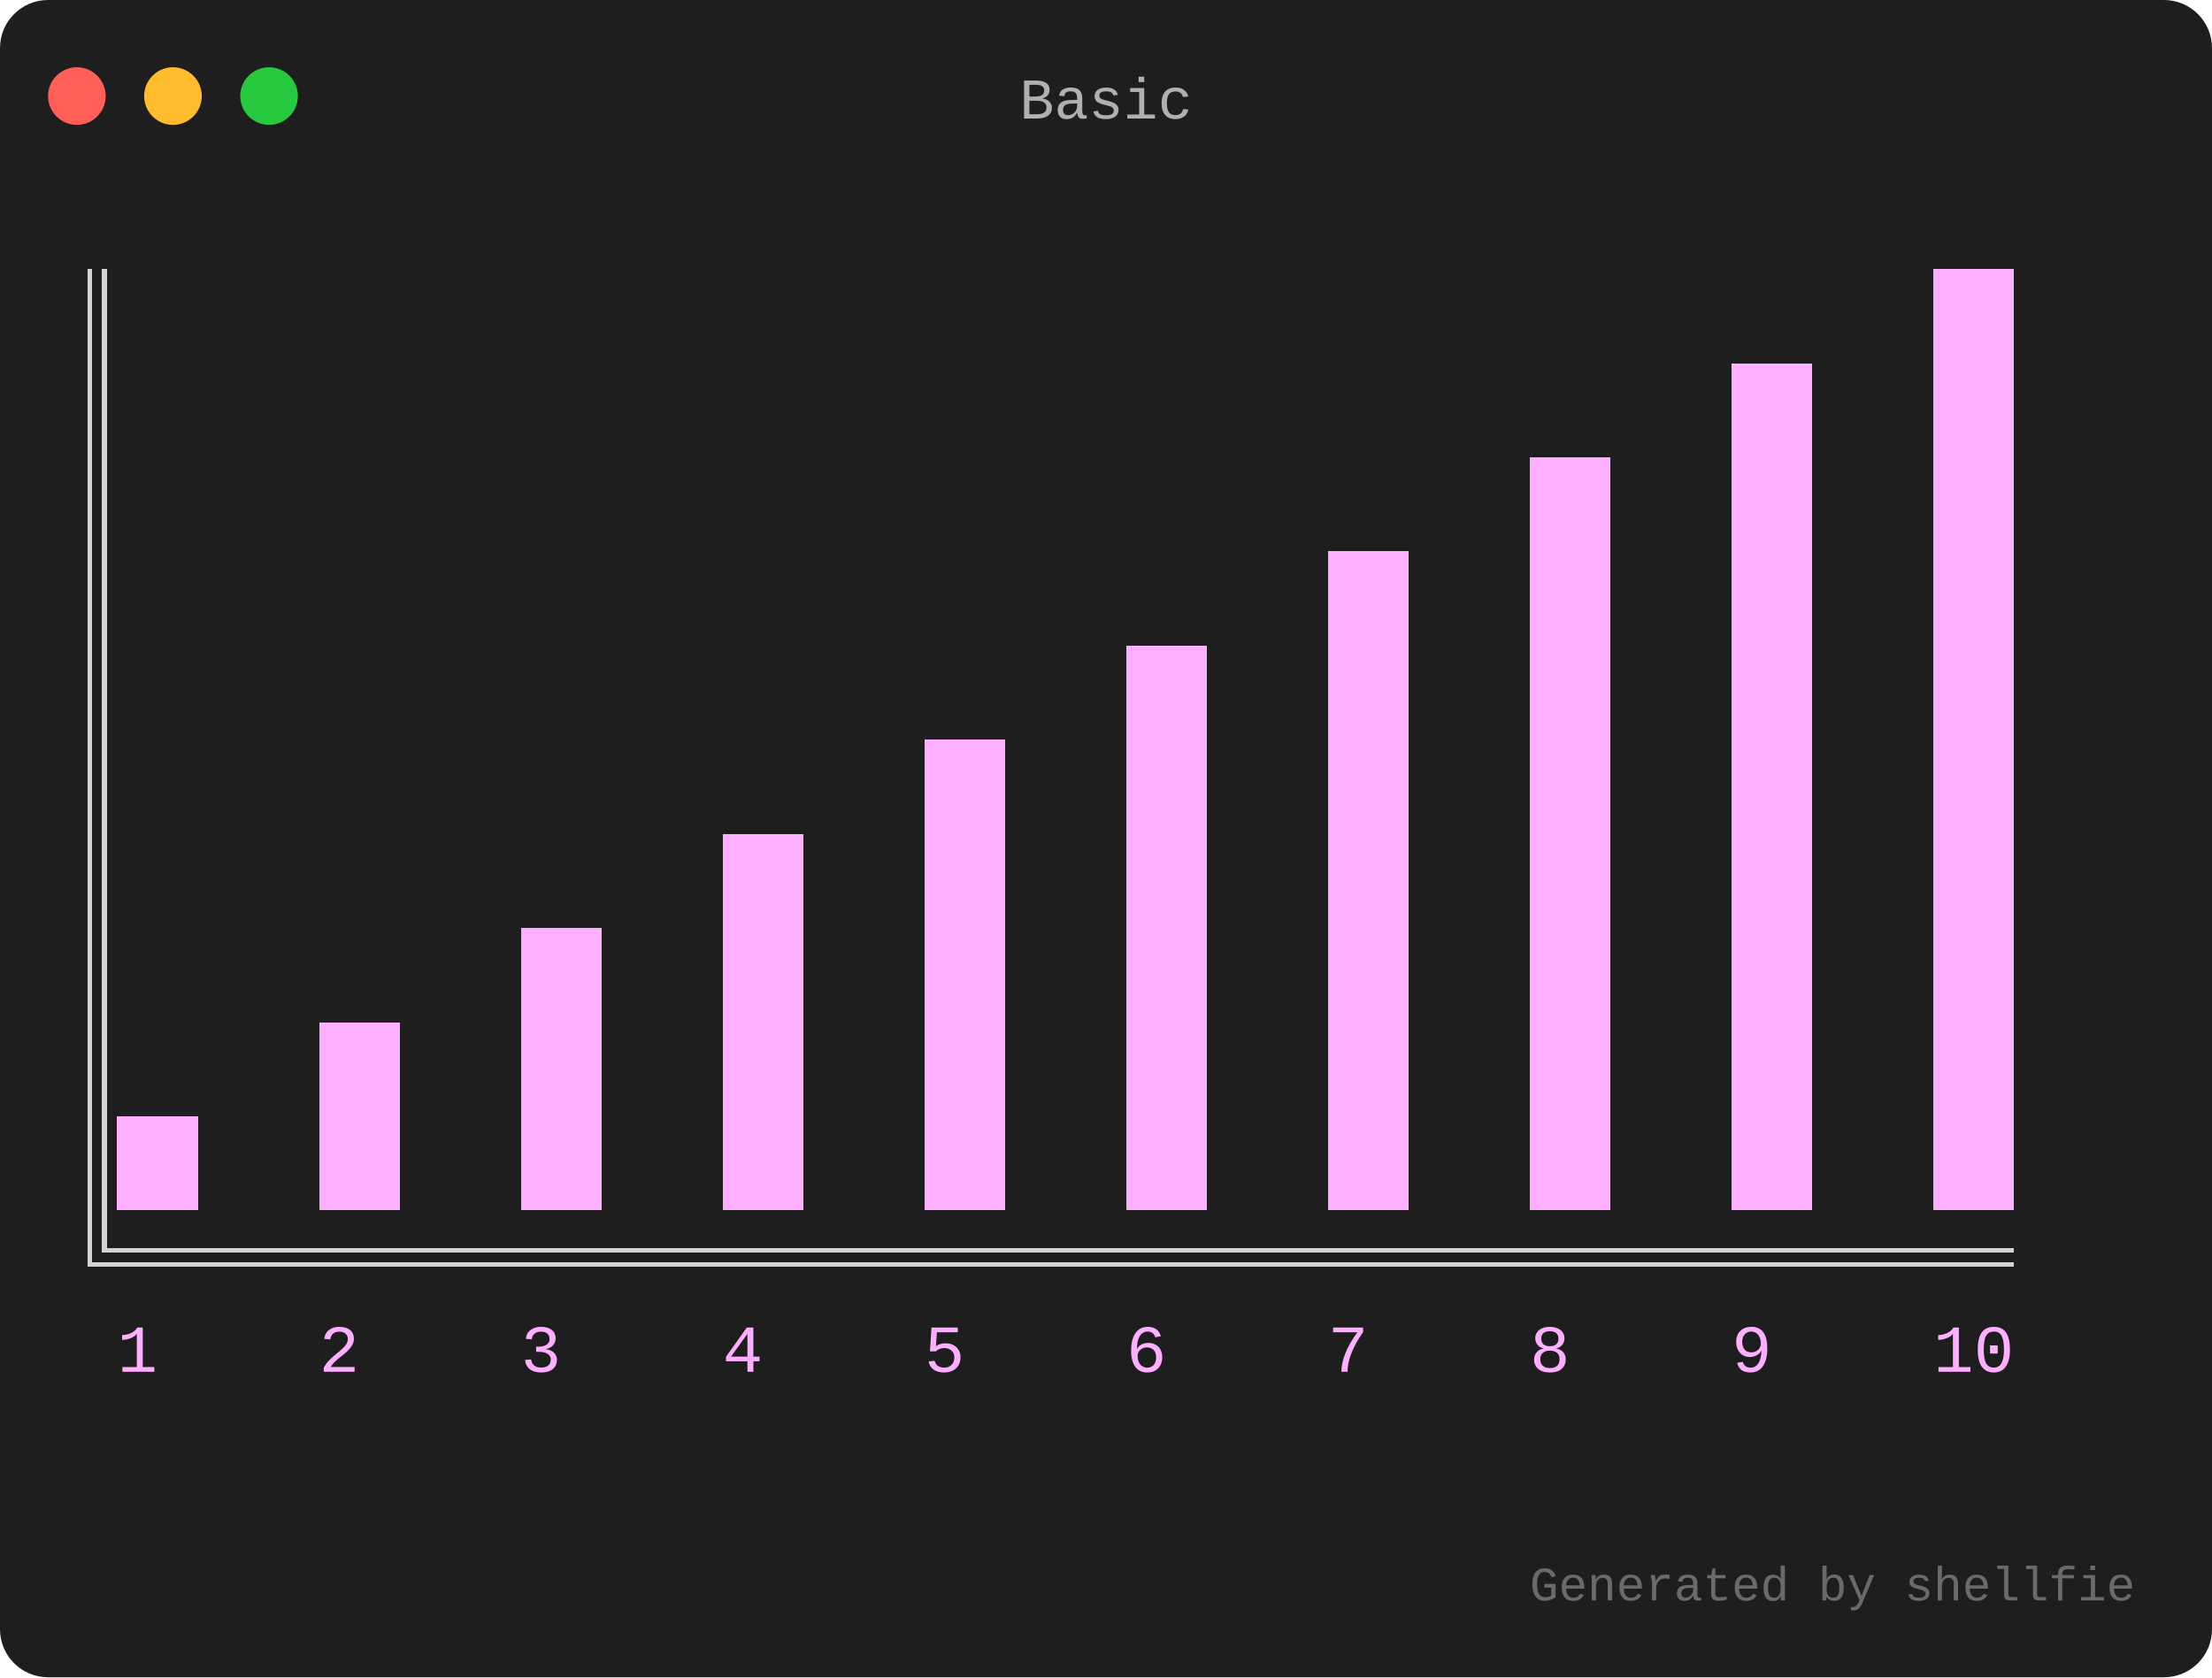
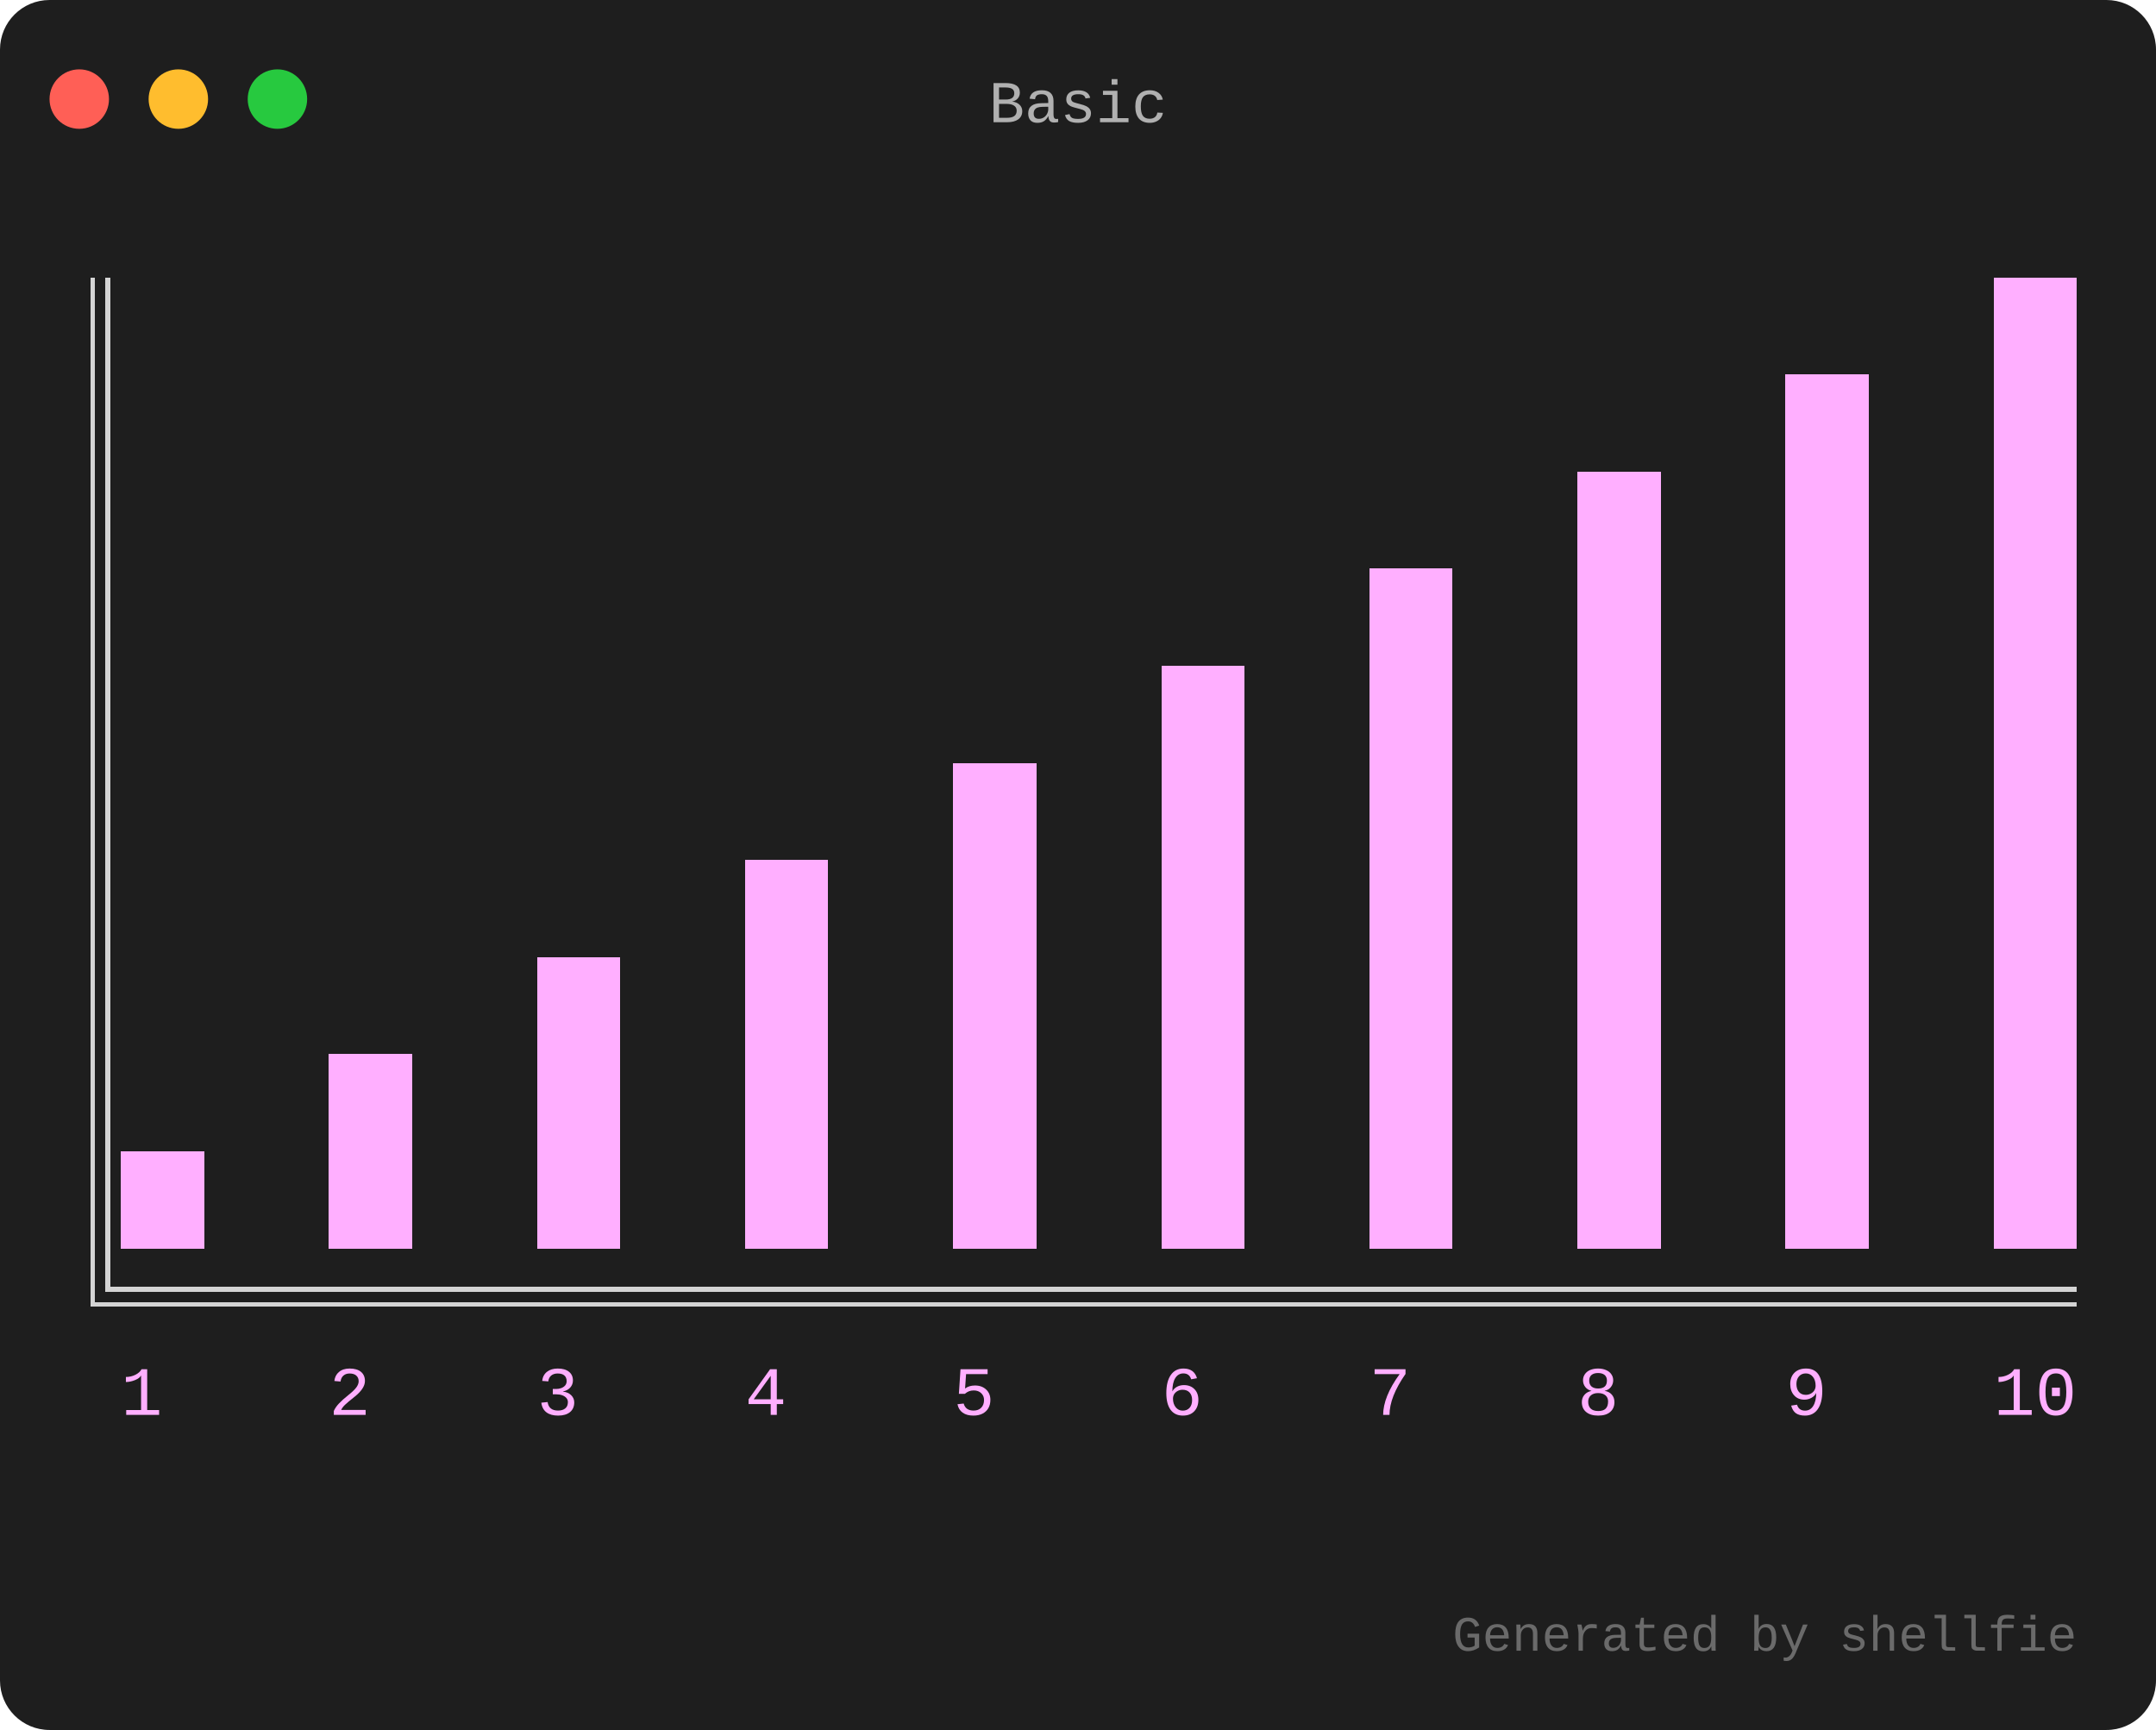
- <svg xmlns="http://www.w3.org/2000/svg" viewBox="0 0 460.4 349.2" width="460.4" height="349.2">
-   <rect x="0" y="0" width="460.4" height="349.2" fill="#1e1e1e" rx="10" ry="10" />
+ <svg xmlns="http://www.w3.org/2000/svg" viewBox="0 0 435.2 349.2" width="435.2" height="349.2">
+   <rect x="0" y="0" width="435.2" height="349.2" fill="#1e1e1e" rx="10" ry="10" />
  <g class="title-bar">
    <circle cx="16" cy="20" r="6" fill="#ff5f56" />
    <circle cx="36" cy="20" r="6" fill="#ffbd2e" />
    <circle cx="56" cy="20" r="6" fill="#27c93f" />
-     <text x="230.2" y="24.67" fill="#d4d4d4" font-family="'SF Mono', 'Monaco', 'Menlo', 'Ubuntu Mono', 'Consolas', 'Courier New', monospace" font-size="12" text-anchor="middle" opacity="0.8">Basic</text>
+     <text x="217.6" y="24.67" fill="#d4d4d4" font-family="'SF Mono', 'Monaco', 'Menlo', 'Ubuntu Mono', 'Consolas', 'Courier New', monospace" font-size="12" text-anchor="middle" opacity="0.8">Basic</text>
  </g>
  <g class="glyphs">
    <g shape-rendering="crispEdges">
      <line x1="18.7" y1="56" x2="18.7" y2="65.8" stroke="#d4d4d4" stroke-width="1" />
      <line x1="21.7" y1="56" x2="21.7" y2="65.8" stroke="#d4d4d4" stroke-width="1" />
      <line x1="18.7" y1="65.8" x2="18.7" y2="75.6" stroke="#d4d4d4" stroke-width="1" />
      <line x1="21.7" y1="65.8" x2="21.7" y2="75.6" stroke="#d4d4d4" stroke-width="1" />
    </g>
    <rect x="402.4" y="56" width="8.4" height="19.6" fill="#ffafff" shape-rendering="crispEdges" />
    <rect x="410.8" y="56" width="8.4" height="19.6" fill="#ffafff" shape-rendering="crispEdges" />
    <g shape-rendering="crispEdges">
      <line x1="18.7" y1="75.6" x2="18.7" y2="85.4" stroke="#d4d4d4" stroke-width="1" />
      <line x1="21.7" y1="75.6" x2="21.7" y2="85.4" stroke="#d4d4d4" stroke-width="1" />
      <line x1="18.7" y1="85.4" x2="18.7" y2="95.2" stroke="#d4d4d4" stroke-width="1" />
      <line x1="21.7" y1="85.4" x2="21.7" y2="95.2" stroke="#d4d4d4" stroke-width="1" />
    </g>
    <rect x="360.4" y="75.6" width="8.4" height="19.6" fill="#ffafff" shape-rendering="crispEdges" />
    <rect x="368.8" y="75.6" width="8.4" height="19.6" fill="#ffafff" shape-rendering="crispEdges" />
    <rect x="402.4" y="75.6" width="8.4" height="19.6" fill="#ffafff" shape-rendering="crispEdges" />
    <rect x="410.8" y="75.6" width="8.4" height="19.6" fill="#ffafff" shape-rendering="crispEdges" />
    <g shape-rendering="crispEdges">
      <line x1="18.7" y1="95.2" x2="18.7" y2="105" stroke="#d4d4d4" stroke-width="1" />
      <line x1="21.7" y1="95.2" x2="21.7" y2="105" stroke="#d4d4d4" stroke-width="1" />
      <line x1="18.7" y1="105" x2="18.7" y2="114.8" stroke="#d4d4d4" stroke-width="1" />
      <line x1="21.7" y1="105" x2="21.7" y2="114.8" stroke="#d4d4d4" stroke-width="1" />
    </g>
    <rect x="318.4" y="95.2" width="8.4" height="19.6" fill="#ffafff" shape-rendering="crispEdges" />
    <rect x="326.8" y="95.2" width="8.4" height="19.6" fill="#ffafff" shape-rendering="crispEdges" />
    <rect x="360.4" y="95.2" width="8.4" height="19.6" fill="#ffafff" shape-rendering="crispEdges" />
    <rect x="368.8" y="95.2" width="8.4" height="19.6" fill="#ffafff" shape-rendering="crispEdges" />
    <rect x="402.4" y="95.2" width="8.4" height="19.6" fill="#ffafff" shape-rendering="crispEdges" />
    <rect x="410.8" y="95.2" width="8.4" height="19.6" fill="#ffafff" shape-rendering="crispEdges" />
    <g shape-rendering="crispEdges">
      <line x1="18.7" y1="114.8" x2="18.7" y2="124.6" stroke="#d4d4d4" stroke-width="1" />
      <line x1="21.7" y1="114.8" x2="21.7" y2="124.6" stroke="#d4d4d4" stroke-width="1" />
      <line x1="18.7" y1="124.6" x2="18.7" y2="134.4" stroke="#d4d4d4" stroke-width="1" />
      <line x1="21.7" y1="124.6" x2="21.7" y2="134.4" stroke="#d4d4d4" stroke-width="1" />
    </g>
    <rect x="276.4" y="114.8" width="8.4" height="19.6" fill="#ffafff" shape-rendering="crispEdges" />
    <rect x="284.8" y="114.8" width="8.4" height="19.6" fill="#ffafff" shape-rendering="crispEdges" />
    <rect x="318.4" y="114.8" width="8.4" height="19.6" fill="#ffafff" shape-rendering="crispEdges" />
    <rect x="326.8" y="114.8" width="8.4" height="19.6" fill="#ffafff" shape-rendering="crispEdges" />
    <rect x="360.4" y="114.8" width="8.4" height="19.6" fill="#ffafff" shape-rendering="crispEdges" />
    <rect x="368.8" y="114.8" width="8.4" height="19.6" fill="#ffafff" shape-rendering="crispEdges" />
    <rect x="402.4" y="114.8" width="8.4" height="19.6" fill="#ffafff" shape-rendering="crispEdges" />
    <rect x="410.8" y="114.8" width="8.4" height="19.6" fill="#ffafff" shape-rendering="crispEdges" />
    <g shape-rendering="crispEdges">
      <line x1="18.7" y1="134.4" x2="18.7" y2="144.2" stroke="#d4d4d4" stroke-width="1" />
      <line x1="21.7" y1="134.4" x2="21.7" y2="144.2" stroke="#d4d4d4" stroke-width="1" />
      <line x1="18.7" y1="144.2" x2="18.7" y2="154" stroke="#d4d4d4" stroke-width="1" />
      <line x1="21.7" y1="144.2" x2="21.7" y2="154" stroke="#d4d4d4" stroke-width="1" />
    </g>
    <rect x="234.4" y="134.4" width="8.4" height="19.6" fill="#ffafff" shape-rendering="crispEdges" />
    <rect x="242.8" y="134.4" width="8.4" height="19.6" fill="#ffafff" shape-rendering="crispEdges" />
    <rect x="276.4" y="134.4" width="8.4" height="19.6" fill="#ffafff" shape-rendering="crispEdges" />
    <rect x="284.8" y="134.4" width="8.4" height="19.6" fill="#ffafff" shape-rendering="crispEdges" />
    <rect x="318.4" y="134.4" width="8.4" height="19.6" fill="#ffafff" shape-rendering="crispEdges" />
    <rect x="326.8" y="134.4" width="8.4" height="19.6" fill="#ffafff" shape-rendering="crispEdges" />
    <rect x="360.4" y="134.4" width="8.4" height="19.6" fill="#ffafff" shape-rendering="crispEdges" />
    <rect x="368.8" y="134.4" width="8.4" height="19.6" fill="#ffafff" shape-rendering="crispEdges" />
    <rect x="402.4" y="134.4" width="8.4" height="19.6" fill="#ffafff" shape-rendering="crispEdges" />
    <rect x="410.8" y="134.4" width="8.4" height="19.6" fill="#ffafff" shape-rendering="crispEdges" />
    <g shape-rendering="crispEdges">
      <line x1="18.7" y1="154" x2="18.7" y2="163.8" stroke="#d4d4d4" stroke-width="1" />
      <line x1="21.7" y1="154" x2="21.7" y2="163.8" stroke="#d4d4d4" stroke-width="1" />
      <line x1="18.7" y1="163.8" x2="18.7" y2="173.6" stroke="#d4d4d4" stroke-width="1" />
      <line x1="21.7" y1="163.8" x2="21.7" y2="173.6" stroke="#d4d4d4" stroke-width="1" />
    </g>
    <rect x="192.4" y="154" width="8.4" height="19.6" fill="#ffafff" shape-rendering="crispEdges" />
    <rect x="200.8" y="154" width="8.4" height="19.6" fill="#ffafff" shape-rendering="crispEdges" />
    <rect x="234.4" y="154" width="8.4" height="19.6" fill="#ffafff" shape-rendering="crispEdges" />
    <rect x="242.8" y="154" width="8.4" height="19.6" fill="#ffafff" shape-rendering="crispEdges" />
    <rect x="276.4" y="154" width="8.4" height="19.6" fill="#ffafff" shape-rendering="crispEdges" />
    <rect x="284.8" y="154" width="8.4" height="19.6" fill="#ffafff" shape-rendering="crispEdges" />
    <rect x="318.4" y="154" width="8.4" height="19.6" fill="#ffafff" shape-rendering="crispEdges" />
    <rect x="326.8" y="154" width="8.4" height="19.6" fill="#ffafff" shape-rendering="crispEdges" />
    <rect x="360.4" y="154" width="8.4" height="19.6" fill="#ffafff" shape-rendering="crispEdges" />
    <rect x="368.8" y="154" width="8.4" height="19.6" fill="#ffafff" shape-rendering="crispEdges" />
    <rect x="402.4" y="154" width="8.4" height="19.6" fill="#ffafff" shape-rendering="crispEdges" />
    <rect x="410.8" y="154" width="8.4" height="19.6" fill="#ffafff" shape-rendering="crispEdges" />
    <g shape-rendering="crispEdges">
      <line x1="18.7" y1="173.6" x2="18.7" y2="183.4" stroke="#d4d4d4" stroke-width="1" />
      <line x1="21.7" y1="173.6" x2="21.7" y2="183.4" stroke="#d4d4d4" stroke-width="1" />
      <line x1="18.7" y1="183.4" x2="18.7" y2="193.2" stroke="#d4d4d4" stroke-width="1" />
      <line x1="21.7" y1="183.4" x2="21.7" y2="193.2" stroke="#d4d4d4" stroke-width="1" />
    </g>
    <rect x="150.4" y="173.6" width="8.4" height="19.6" fill="#ffafff" shape-rendering="crispEdges" />
    <rect x="158.8" y="173.6" width="8.4" height="19.6" fill="#ffafff" shape-rendering="crispEdges" />
    <rect x="192.4" y="173.6" width="8.4" height="19.6" fill="#ffafff" shape-rendering="crispEdges" />
    <rect x="200.8" y="173.6" width="8.4" height="19.6" fill="#ffafff" shape-rendering="crispEdges" />
    <rect x="234.4" y="173.6" width="8.4" height="19.6" fill="#ffafff" shape-rendering="crispEdges" />
    <rect x="242.8" y="173.6" width="8.4" height="19.6" fill="#ffafff" shape-rendering="crispEdges" />
    <rect x="276.4" y="173.6" width="8.4" height="19.6" fill="#ffafff" shape-rendering="crispEdges" />
    <rect x="284.8" y="173.6" width="8.4" height="19.6" fill="#ffafff" shape-rendering="crispEdges" />
    <rect x="318.4" y="173.6" width="8.4" height="19.6" fill="#ffafff" shape-rendering="crispEdges" />
    <rect x="326.8" y="173.6" width="8.4" height="19.6" fill="#ffafff" shape-rendering="crispEdges" />
    <rect x="360.4" y="173.6" width="8.4" height="19.6" fill="#ffafff" shape-rendering="crispEdges" />
    <rect x="368.8" y="173.6" width="8.4" height="19.6" fill="#ffafff" shape-rendering="crispEdges" />
    <rect x="402.4" y="173.6" width="8.4" height="19.6" fill="#ffafff" shape-rendering="crispEdges" />
    <rect x="410.8" y="173.6" width="8.4" height="19.6" fill="#ffafff" shape-rendering="crispEdges" />
    <g shape-rendering="crispEdges">
      <line x1="18.7" y1="193.2" x2="18.7" y2="203" stroke="#d4d4d4" stroke-width="1" />
      <line x1="21.7" y1="193.2" x2="21.7" y2="203" stroke="#d4d4d4" stroke-width="1" />
      <line x1="18.7" y1="203" x2="18.7" y2="212.8" stroke="#d4d4d4" stroke-width="1" />
      <line x1="21.7" y1="203" x2="21.7" y2="212.8" stroke="#d4d4d4" stroke-width="1" />
    </g>
    <rect x="108.4" y="193.2" width="8.4" height="19.6" fill="#ffafff" shape-rendering="crispEdges" />
    <rect x="116.8" y="193.2" width="8.4" height="19.6" fill="#ffafff" shape-rendering="crispEdges" />
    <rect x="150.4" y="193.2" width="8.4" height="19.6" fill="#ffafff" shape-rendering="crispEdges" />
    <rect x="158.8" y="193.2" width="8.4" height="19.6" fill="#ffafff" shape-rendering="crispEdges" />
    <rect x="192.4" y="193.2" width="8.4" height="19.6" fill="#ffafff" shape-rendering="crispEdges" />
    <rect x="200.8" y="193.2" width="8.4" height="19.6" fill="#ffafff" shape-rendering="crispEdges" />
    <rect x="234.4" y="193.2" width="8.4" height="19.6" fill="#ffafff" shape-rendering="crispEdges" />
    <rect x="242.8" y="193.2" width="8.4" height="19.6" fill="#ffafff" shape-rendering="crispEdges" />
    <rect x="276.4" y="193.2" width="8.4" height="19.6" fill="#ffafff" shape-rendering="crispEdges" />
    <rect x="284.8" y="193.2" width="8.4" height="19.6" fill="#ffafff" shape-rendering="crispEdges" />
    <rect x="318.4" y="193.2" width="8.4" height="19.6" fill="#ffafff" shape-rendering="crispEdges" />
    <rect x="326.8" y="193.2" width="8.4" height="19.6" fill="#ffafff" shape-rendering="crispEdges" />
    <rect x="360.4" y="193.2" width="8.4" height="19.6" fill="#ffafff" shape-rendering="crispEdges" />
    <rect x="368.8" y="193.2" width="8.4" height="19.6" fill="#ffafff" shape-rendering="crispEdges" />
    <rect x="402.4" y="193.2" width="8.4" height="19.6" fill="#ffafff" shape-rendering="crispEdges" />
    <rect x="410.8" y="193.2" width="8.4" height="19.6" fill="#ffafff" shape-rendering="crispEdges" />
    <g shape-rendering="crispEdges">
      <line x1="18.7" y1="212.8" x2="18.7" y2="222.6" stroke="#d4d4d4" stroke-width="1" />
      <line x1="21.7" y1="212.8" x2="21.7" y2="222.6" stroke="#d4d4d4" stroke-width="1" />
      <line x1="18.7" y1="222.6" x2="18.7" y2="232.4" stroke="#d4d4d4" stroke-width="1" />
      <line x1="21.7" y1="222.6" x2="21.7" y2="232.4" stroke="#d4d4d4" stroke-width="1" />
    </g>
    <rect x="66.4" y="212.8" width="8.4" height="19.6" fill="#ffafff" shape-rendering="crispEdges" />
    <rect x="74.8" y="212.8" width="8.4" height="19.6" fill="#ffafff" shape-rendering="crispEdges" />
    <rect x="108.4" y="212.8" width="8.4" height="19.6" fill="#ffafff" shape-rendering="crispEdges" />
    <rect x="116.8" y="212.8" width="8.4" height="19.6" fill="#ffafff" shape-rendering="crispEdges" />
    <rect x="150.4" y="212.8" width="8.4" height="19.6" fill="#ffafff" shape-rendering="crispEdges" />
    <rect x="158.8" y="212.8" width="8.4" height="19.6" fill="#ffafff" shape-rendering="crispEdges" />
    <rect x="192.4" y="212.8" width="8.4" height="19.6" fill="#ffafff" shape-rendering="crispEdges" />
    <rect x="200.8" y="212.8" width="8.4" height="19.6" fill="#ffafff" shape-rendering="crispEdges" />
    <rect x="234.4" y="212.8" width="8.4" height="19.6" fill="#ffafff" shape-rendering="crispEdges" />
    <rect x="242.8" y="212.8" width="8.4" height="19.6" fill="#ffafff" shape-rendering="crispEdges" />
    <rect x="276.4" y="212.8" width="8.4" height="19.6" fill="#ffafff" shape-rendering="crispEdges" />
    <rect x="284.8" y="212.8" width="8.4" height="19.6" fill="#ffafff" shape-rendering="crispEdges" />
    <rect x="318.4" y="212.8" width="8.4" height="19.6" fill="#ffafff" shape-rendering="crispEdges" />
    <rect x="326.8" y="212.8" width="8.4" height="19.6" fill="#ffafff" shape-rendering="crispEdges" />
    <rect x="360.4" y="212.8" width="8.4" height="19.6" fill="#ffafff" shape-rendering="crispEdges" />
    <rect x="368.8" y="212.8" width="8.4" height="19.6" fill="#ffafff" shape-rendering="crispEdges" />
    <rect x="402.4" y="212.8" width="8.4" height="19.6" fill="#ffafff" shape-rendering="crispEdges" />
    <rect x="410.8" y="212.8" width="8.4" height="19.6" fill="#ffafff" shape-rendering="crispEdges" />
    <g shape-rendering="crispEdges">
      <line x1="18.7" y1="232.4" x2="18.7" y2="242.2" stroke="#d4d4d4" stroke-width="1" />
      <line x1="21.7" y1="232.4" x2="21.7" y2="242.2" stroke="#d4d4d4" stroke-width="1" />
      <line x1="18.7" y1="242.2" x2="18.7" y2="252" stroke="#d4d4d4" stroke-width="1" />
      <line x1="21.7" y1="242.2" x2="21.7" y2="252" stroke="#d4d4d4" stroke-width="1" />
    </g>
    <rect x="24.4" y="232.4" width="8.4" height="19.6" fill="#ffafff" shape-rendering="crispEdges" />
    <rect x="32.8" y="232.4" width="8.4" height="19.6" fill="#ffafff" shape-rendering="crispEdges" />
    <rect x="66.4" y="232.4" width="8.4" height="19.6" fill="#ffafff" shape-rendering="crispEdges" />
    <rect x="74.8" y="232.4" width="8.4" height="19.6" fill="#ffafff" shape-rendering="crispEdges" />
    <rect x="108.4" y="232.4" width="8.4" height="19.6" fill="#ffafff" shape-rendering="crispEdges" />
    <rect x="116.8" y="232.4" width="8.4" height="19.6" fill="#ffafff" shape-rendering="crispEdges" />
    <rect x="150.4" y="232.4" width="8.4" height="19.6" fill="#ffafff" shape-rendering="crispEdges" />
    <rect x="158.8" y="232.4" width="8.4" height="19.6" fill="#ffafff" shape-rendering="crispEdges" />
    <rect x="192.4" y="232.4" width="8.4" height="19.6" fill="#ffafff" shape-rendering="crispEdges" />
    <rect x="200.8" y="232.4" width="8.4" height="19.6" fill="#ffafff" shape-rendering="crispEdges" />
    <rect x="234.4" y="232.4" width="8.4" height="19.6" fill="#ffafff" shape-rendering="crispEdges" />
    <rect x="242.8" y="232.4" width="8.4" height="19.6" fill="#ffafff" shape-rendering="crispEdges" />
    <rect x="276.4" y="232.4" width="8.4" height="19.6" fill="#ffafff" shape-rendering="crispEdges" />
    <rect x="284.8" y="232.4" width="8.4" height="19.6" fill="#ffafff" shape-rendering="crispEdges" />
    <rect x="318.4" y="232.4" width="8.4" height="19.6" fill="#ffafff" shape-rendering="crispEdges" />
    <rect x="326.8" y="232.4" width="8.4" height="19.6" fill="#ffafff" shape-rendering="crispEdges" />
    <rect x="360.4" y="232.4" width="8.4" height="19.6" fill="#ffafff" shape-rendering="crispEdges" />
    <rect x="368.8" y="232.4" width="8.4" height="19.6" fill="#ffafff" shape-rendering="crispEdges" />
    <rect x="402.4" y="232.4" width="8.4" height="19.6" fill="#ffafff" shape-rendering="crispEdges" />
    <rect x="410.8" y="232.4" width="8.4" height="19.6" fill="#ffafff" shape-rendering="crispEdges" />
    <g shape-rendering="crispEdges">
      <path d="M 18.7 252 L 18.7 263.3 L 24.4 263.3" fill="none" stroke="#d4d4d4" stroke-width="1" />
      <path d="M 21.7 252 L 21.7 260.3 L 24.4 260.3" fill="none" stroke="#d4d4d4" stroke-width="1" />
    </g>
    <g shape-rendering="crispEdges">
      <line x1="24.4" y1="260.3" x2="28.6" y2="260.3" stroke="#d4d4d4" stroke-width="1" />
      <line x1="24.4" y1="263.3" x2="28.6" y2="263.3" stroke="#d4d4d4" stroke-width="1" />
      <line x1="28.6" y1="260.3" x2="32.8" y2="260.3" stroke="#d4d4d4" stroke-width="1" />
      <line x1="28.6" y1="263.3" x2="32.8" y2="263.3" stroke="#d4d4d4" stroke-width="1" />
    </g>
    <g shape-rendering="crispEdges">
      <line x1="32.8" y1="260.3" x2="37" y2="260.3" stroke="#d4d4d4" stroke-width="1" />
      <line x1="32.8" y1="263.3" x2="37" y2="263.3" stroke="#d4d4d4" stroke-width="1" />
      <line x1="37" y1="260.3" x2="41.2" y2="260.3" stroke="#d4d4d4" stroke-width="1" />
      <line x1="37" y1="263.3" x2="41.2" y2="263.3" stroke="#d4d4d4" stroke-width="1" />
    </g>
    <g shape-rendering="crispEdges">
      <line x1="41.2" y1="260.3" x2="45.4" y2="260.3" stroke="#d4d4d4" stroke-width="1" />
      <line x1="41.2" y1="263.3" x2="45.4" y2="263.3" stroke="#d4d4d4" stroke-width="1" />
      <line x1="45.4" y1="260.3" x2="49.6" y2="260.3" stroke="#d4d4d4" stroke-width="1" />
      <line x1="45.4" y1="263.3" x2="49.6" y2="263.3" stroke="#d4d4d4" stroke-width="1" />
    </g>
    <g shape-rendering="crispEdges">
      <line x1="49.6" y1="260.3" x2="53.8" y2="260.3" stroke="#d4d4d4" stroke-width="1" />
      <line x1="49.6" y1="263.3" x2="53.8" y2="263.3" stroke="#d4d4d4" stroke-width="1" />
      <line x1="53.8" y1="260.3" x2="58" y2="260.3" stroke="#d4d4d4" stroke-width="1" />
      <line x1="53.8" y1="263.3" x2="58" y2="263.3" stroke="#d4d4d4" stroke-width="1" />
    </g>
    <g shape-rendering="crispEdges">
      <line x1="58" y1="260.3" x2="62.2" y2="260.3" stroke="#d4d4d4" stroke-width="1" />
      <line x1="58" y1="263.3" x2="62.2" y2="263.3" stroke="#d4d4d4" stroke-width="1" />
      <line x1="62.2" y1="260.3" x2="66.4" y2="260.3" stroke="#d4d4d4" stroke-width="1" />
      <line x1="62.2" y1="263.3" x2="66.4" y2="263.3" stroke="#d4d4d4" stroke-width="1" />
    </g>
    <g shape-rendering="crispEdges">
      <line x1="66.4" y1="260.3" x2="70.6" y2="260.3" stroke="#d4d4d4" stroke-width="1" />
      <line x1="66.4" y1="263.3" x2="70.6" y2="263.3" stroke="#d4d4d4" stroke-width="1" />
      <line x1="70.6" y1="260.3" x2="74.8" y2="260.3" stroke="#d4d4d4" stroke-width="1" />
      <line x1="70.6" y1="263.3" x2="74.8" y2="263.3" stroke="#d4d4d4" stroke-width="1" />
    </g>
    <g shape-rendering="crispEdges">
      <line x1="74.8" y1="260.3" x2="79" y2="260.3" stroke="#d4d4d4" stroke-width="1" />
      <line x1="74.8" y1="263.3" x2="79" y2="263.3" stroke="#d4d4d4" stroke-width="1" />
      <line x1="79" y1="260.3" x2="83.2" y2="260.3" stroke="#d4d4d4" stroke-width="1" />
      <line x1="79" y1="263.3" x2="83.2" y2="263.3" stroke="#d4d4d4" stroke-width="1" />
    </g>
    <g shape-rendering="crispEdges">
      <line x1="83.2" y1="260.3" x2="87.4" y2="260.3" stroke="#d4d4d4" stroke-width="1" />
      <line x1="83.2" y1="263.3" x2="87.4" y2="263.3" stroke="#d4d4d4" stroke-width="1" />
      <line x1="87.4" y1="260.3" x2="91.6" y2="260.3" stroke="#d4d4d4" stroke-width="1" />
      <line x1="87.4" y1="263.3" x2="91.6" y2="263.3" stroke="#d4d4d4" stroke-width="1" />
    </g>
    <g shape-rendering="crispEdges">
      <line x1="91.6" y1="260.3" x2="95.8" y2="260.3" stroke="#d4d4d4" stroke-width="1" />
      <line x1="91.6" y1="263.3" x2="95.8" y2="263.3" stroke="#d4d4d4" stroke-width="1" />
      <line x1="95.8" y1="260.3" x2="100" y2="260.3" stroke="#d4d4d4" stroke-width="1" />
      <line x1="95.8" y1="263.3" x2="100" y2="263.3" stroke="#d4d4d4" stroke-width="1" />
    </g>
    <g shape-rendering="crispEdges">
      <line x1="100" y1="260.3" x2="104.2" y2="260.3" stroke="#d4d4d4" stroke-width="1" />
      <line x1="100" y1="263.3" x2="104.2" y2="263.3" stroke="#d4d4d4" stroke-width="1" />
      <line x1="104.2" y1="260.3" x2="108.4" y2="260.3" stroke="#d4d4d4" stroke-width="1" />
      <line x1="104.2" y1="263.3" x2="108.4" y2="263.3" stroke="#d4d4d4" stroke-width="1" />
    </g>
    <g shape-rendering="crispEdges">
      <line x1="108.4" y1="260.3" x2="112.6" y2="260.3" stroke="#d4d4d4" stroke-width="1" />
      <line x1="108.4" y1="263.3" x2="112.6" y2="263.3" stroke="#d4d4d4" stroke-width="1" />
      <line x1="112.6" y1="260.3" x2="116.8" y2="260.3" stroke="#d4d4d4" stroke-width="1" />
      <line x1="112.6" y1="263.3" x2="116.8" y2="263.3" stroke="#d4d4d4" stroke-width="1" />
    </g>
    <g shape-rendering="crispEdges">
      <line x1="116.8" y1="260.3" x2="121" y2="260.3" stroke="#d4d4d4" stroke-width="1" />
      <line x1="116.8" y1="263.3" x2="121" y2="263.3" stroke="#d4d4d4" stroke-width="1" />
      <line x1="121" y1="260.3" x2="125.2" y2="260.3" stroke="#d4d4d4" stroke-width="1" />
      <line x1="121" y1="263.3" x2="125.2" y2="263.3" stroke="#d4d4d4" stroke-width="1" />
    </g>
    <g shape-rendering="crispEdges">
      <line x1="125.2" y1="260.3" x2="129.4" y2="260.3" stroke="#d4d4d4" stroke-width="1" />
      <line x1="125.2" y1="263.3" x2="129.4" y2="263.3" stroke="#d4d4d4" stroke-width="1" />
      <line x1="129.4" y1="260.3" x2="133.6" y2="260.3" stroke="#d4d4d4" stroke-width="1" />
      <line x1="129.4" y1="263.3" x2="133.6" y2="263.3" stroke="#d4d4d4" stroke-width="1" />
    </g>
    <g shape-rendering="crispEdges">
      <line x1="133.6" y1="260.3" x2="137.8" y2="260.3" stroke="#d4d4d4" stroke-width="1" />
      <line x1="133.6" y1="263.3" x2="137.8" y2="263.3" stroke="#d4d4d4" stroke-width="1" />
      <line x1="137.8" y1="260.3" x2="142" y2="260.3" stroke="#d4d4d4" stroke-width="1" />
      <line x1="137.8" y1="263.3" x2="142" y2="263.3" stroke="#d4d4d4" stroke-width="1" />
    </g>
    <g shape-rendering="crispEdges">
      <line x1="142" y1="260.3" x2="146.2" y2="260.3" stroke="#d4d4d4" stroke-width="1" />
      <line x1="142" y1="263.3" x2="146.2" y2="263.3" stroke="#d4d4d4" stroke-width="1" />
      <line x1="146.2" y1="260.3" x2="150.4" y2="260.3" stroke="#d4d4d4" stroke-width="1" />
      <line x1="146.2" y1="263.3" x2="150.4" y2="263.3" stroke="#d4d4d4" stroke-width="1" />
    </g>
    <g shape-rendering="crispEdges">
      <line x1="150.4" y1="260.3" x2="154.6" y2="260.3" stroke="#d4d4d4" stroke-width="1" />
      <line x1="150.4" y1="263.3" x2="154.6" y2="263.3" stroke="#d4d4d4" stroke-width="1" />
      <line x1="154.6" y1="260.3" x2="158.8" y2="260.3" stroke="#d4d4d4" stroke-width="1" />
      <line x1="154.6" y1="263.3" x2="158.8" y2="263.3" stroke="#d4d4d4" stroke-width="1" />
    </g>
    <g shape-rendering="crispEdges">
      <line x1="158.8" y1="260.3" x2="163" y2="260.3" stroke="#d4d4d4" stroke-width="1" />
      <line x1="158.8" y1="263.3" x2="163" y2="263.3" stroke="#d4d4d4" stroke-width="1" />
      <line x1="163" y1="260.3" x2="167.2" y2="260.3" stroke="#d4d4d4" stroke-width="1" />
      <line x1="163" y1="263.3" x2="167.2" y2="263.3" stroke="#d4d4d4" stroke-width="1" />
    </g>
    <g shape-rendering="crispEdges">
      <line x1="167.2" y1="260.3" x2="171.4" y2="260.3" stroke="#d4d4d4" stroke-width="1" />
      <line x1="167.2" y1="263.3" x2="171.4" y2="263.3" stroke="#d4d4d4" stroke-width="1" />
      <line x1="171.4" y1="260.3" x2="175.6" y2="260.3" stroke="#d4d4d4" stroke-width="1" />
      <line x1="171.4" y1="263.3" x2="175.6" y2="263.3" stroke="#d4d4d4" stroke-width="1" />
    </g>
    <g shape-rendering="crispEdges">
      <line x1="175.6" y1="260.3" x2="179.8" y2="260.3" stroke="#d4d4d4" stroke-width="1" />
      <line x1="175.6" y1="263.3" x2="179.8" y2="263.3" stroke="#d4d4d4" stroke-width="1" />
      <line x1="179.8" y1="260.3" x2="184" y2="260.3" stroke="#d4d4d4" stroke-width="1" />
      <line x1="179.8" y1="263.3" x2="184" y2="263.3" stroke="#d4d4d4" stroke-width="1" />
    </g>
    <g shape-rendering="crispEdges">
      <line x1="184" y1="260.3" x2="188.2" y2="260.3" stroke="#d4d4d4" stroke-width="1" />
      <line x1="184" y1="263.3" x2="188.2" y2="263.3" stroke="#d4d4d4" stroke-width="1" />
      <line x1="188.2" y1="260.3" x2="192.4" y2="260.3" stroke="#d4d4d4" stroke-width="1" />
      <line x1="188.2" y1="263.3" x2="192.4" y2="263.3" stroke="#d4d4d4" stroke-width="1" />
    </g>
    <g shape-rendering="crispEdges">
      <line x1="192.4" y1="260.3" x2="196.6" y2="260.3" stroke="#d4d4d4" stroke-width="1" />
      <line x1="192.4" y1="263.3" x2="196.6" y2="263.3" stroke="#d4d4d4" stroke-width="1" />
      <line x1="196.6" y1="260.3" x2="200.8" y2="260.3" stroke="#d4d4d4" stroke-width="1" />
      <line x1="196.6" y1="263.3" x2="200.8" y2="263.3" stroke="#d4d4d4" stroke-width="1" />
    </g>
    <g shape-rendering="crispEdges">
      <line x1="200.8" y1="260.3" x2="205" y2="260.3" stroke="#d4d4d4" stroke-width="1" />
      <line x1="200.8" y1="263.3" x2="205" y2="263.3" stroke="#d4d4d4" stroke-width="1" />
      <line x1="205" y1="260.3" x2="209.2" y2="260.3" stroke="#d4d4d4" stroke-width="1" />
      <line x1="205" y1="263.3" x2="209.2" y2="263.3" stroke="#d4d4d4" stroke-width="1" />
    </g>
    <g shape-rendering="crispEdges">
      <line x1="209.2" y1="260.3" x2="213.4" y2="260.3" stroke="#d4d4d4" stroke-width="1" />
      <line x1="209.2" y1="263.3" x2="213.4" y2="263.3" stroke="#d4d4d4" stroke-width="1" />
      <line x1="213.4" y1="260.3" x2="217.6" y2="260.3" stroke="#d4d4d4" stroke-width="1" />
      <line x1="213.4" y1="263.3" x2="217.6" y2="263.3" stroke="#d4d4d4" stroke-width="1" />
    </g>
    <g shape-rendering="crispEdges">
      <line x1="217.6" y1="260.3" x2="221.8" y2="260.3" stroke="#d4d4d4" stroke-width="1" />
      <line x1="217.6" y1="263.3" x2="221.8" y2="263.3" stroke="#d4d4d4" stroke-width="1" />
      <line x1="221.8" y1="260.3" x2="226" y2="260.3" stroke="#d4d4d4" stroke-width="1" />
      <line x1="221.8" y1="263.3" x2="226" y2="263.3" stroke="#d4d4d4" stroke-width="1" />
    </g>
    <g shape-rendering="crispEdges">
      <line x1="226" y1="260.3" x2="230.2" y2="260.3" stroke="#d4d4d4" stroke-width="1" />
      <line x1="226" y1="263.3" x2="230.2" y2="263.3" stroke="#d4d4d4" stroke-width="1" />
      <line x1="230.2" y1="260.3" x2="234.4" y2="260.3" stroke="#d4d4d4" stroke-width="1" />
      <line x1="230.2" y1="263.3" x2="234.4" y2="263.3" stroke="#d4d4d4" stroke-width="1" />
    </g>
    <g shape-rendering="crispEdges">
      <line x1="234.4" y1="260.3" x2="238.6" y2="260.3" stroke="#d4d4d4" stroke-width="1" />
      <line x1="234.4" y1="263.3" x2="238.6" y2="263.3" stroke="#d4d4d4" stroke-width="1" />
      <line x1="238.6" y1="260.3" x2="242.8" y2="260.3" stroke="#d4d4d4" stroke-width="1" />
      <line x1="238.6" y1="263.3" x2="242.8" y2="263.3" stroke="#d4d4d4" stroke-width="1" />
    </g>
    <g shape-rendering="crispEdges">
      <line x1="242.8" y1="260.3" x2="247" y2="260.3" stroke="#d4d4d4" stroke-width="1" />
      <line x1="242.8" y1="263.3" x2="247" y2="263.3" stroke="#d4d4d4" stroke-width="1" />
      <line x1="247" y1="260.3" x2="251.2" y2="260.3" stroke="#d4d4d4" stroke-width="1" />
      <line x1="247" y1="263.3" x2="251.2" y2="263.3" stroke="#d4d4d4" stroke-width="1" />
    </g>
    <g shape-rendering="crispEdges">
      <line x1="251.2" y1="260.3" x2="255.4" y2="260.3" stroke="#d4d4d4" stroke-width="1" />
      <line x1="251.2" y1="263.3" x2="255.4" y2="263.3" stroke="#d4d4d4" stroke-width="1" />
      <line x1="255.4" y1="260.3" x2="259.6" y2="260.3" stroke="#d4d4d4" stroke-width="1" />
      <line x1="255.4" y1="263.3" x2="259.6" y2="263.3" stroke="#d4d4d4" stroke-width="1" />
    </g>
    <g shape-rendering="crispEdges">
      <line x1="259.6" y1="260.3" x2="263.8" y2="260.3" stroke="#d4d4d4" stroke-width="1" />
      <line x1="259.6" y1="263.3" x2="263.8" y2="263.3" stroke="#d4d4d4" stroke-width="1" />
      <line x1="263.8" y1="260.3" x2="268" y2="260.3" stroke="#d4d4d4" stroke-width="1" />
      <line x1="263.8" y1="263.3" x2="268" y2="263.3" stroke="#d4d4d4" stroke-width="1" />
    </g>
    <g shape-rendering="crispEdges">
      <line x1="268" y1="260.3" x2="272.2" y2="260.3" stroke="#d4d4d4" stroke-width="1" />
      <line x1="268" y1="263.3" x2="272.2" y2="263.3" stroke="#d4d4d4" stroke-width="1" />
      <line x1="272.2" y1="260.3" x2="276.4" y2="260.3" stroke="#d4d4d4" stroke-width="1" />
      <line x1="272.2" y1="263.3" x2="276.4" y2="263.3" stroke="#d4d4d4" stroke-width="1" />
    </g>
    <g shape-rendering="crispEdges">
      <line x1="276.4" y1="260.3" x2="280.6" y2="260.3" stroke="#d4d4d4" stroke-width="1" />
      <line x1="276.4" y1="263.3" x2="280.6" y2="263.3" stroke="#d4d4d4" stroke-width="1" />
      <line x1="280.6" y1="260.3" x2="284.8" y2="260.3" stroke="#d4d4d4" stroke-width="1" />
      <line x1="280.6" y1="263.3" x2="284.8" y2="263.3" stroke="#d4d4d4" stroke-width="1" />
    </g>
    <g shape-rendering="crispEdges">
      <line x1="284.8" y1="260.3" x2="289" y2="260.3" stroke="#d4d4d4" stroke-width="1" />
      <line x1="284.8" y1="263.3" x2="289" y2="263.3" stroke="#d4d4d4" stroke-width="1" />
      <line x1="289" y1="260.3" x2="293.2" y2="260.3" stroke="#d4d4d4" stroke-width="1" />
      <line x1="289" y1="263.3" x2="293.2" y2="263.3" stroke="#d4d4d4" stroke-width="1" />
    </g>
    <g shape-rendering="crispEdges">
      <line x1="293.2" y1="260.3" x2="297.4" y2="260.3" stroke="#d4d4d4" stroke-width="1" />
      <line x1="293.2" y1="263.3" x2="297.4" y2="263.3" stroke="#d4d4d4" stroke-width="1" />
      <line x1="297.4" y1="260.3" x2="301.6" y2="260.3" stroke="#d4d4d4" stroke-width="1" />
      <line x1="297.4" y1="263.3" x2="301.6" y2="263.3" stroke="#d4d4d4" stroke-width="1" />
    </g>
    <g shape-rendering="crispEdges">
      <line x1="301.6" y1="260.3" x2="305.8" y2="260.3" stroke="#d4d4d4" stroke-width="1" />
      <line x1="301.6" y1="263.3" x2="305.8" y2="263.3" stroke="#d4d4d4" stroke-width="1" />
      <line x1="305.8" y1="260.3" x2="310" y2="260.3" stroke="#d4d4d4" stroke-width="1" />
      <line x1="305.8" y1="263.3" x2="310" y2="263.3" stroke="#d4d4d4" stroke-width="1" />
    </g>
    <g shape-rendering="crispEdges">
      <line x1="310" y1="260.3" x2="314.2" y2="260.3" stroke="#d4d4d4" stroke-width="1" />
      <line x1="310" y1="263.3" x2="314.2" y2="263.3" stroke="#d4d4d4" stroke-width="1" />
      <line x1="314.2" y1="260.3" x2="318.4" y2="260.3" stroke="#d4d4d4" stroke-width="1" />
      <line x1="314.2" y1="263.3" x2="318.4" y2="263.3" stroke="#d4d4d4" stroke-width="1" />
    </g>
    <g shape-rendering="crispEdges">
      <line x1="318.4" y1="260.3" x2="322.6" y2="260.3" stroke="#d4d4d4" stroke-width="1" />
      <line x1="318.4" y1="263.3" x2="322.6" y2="263.3" stroke="#d4d4d4" stroke-width="1" />
      <line x1="322.6" y1="260.3" x2="326.8" y2="260.3" stroke="#d4d4d4" stroke-width="1" />
      <line x1="322.6" y1="263.3" x2="326.8" y2="263.3" stroke="#d4d4d4" stroke-width="1" />
    </g>
    <g shape-rendering="crispEdges">
      <line x1="326.8" y1="260.3" x2="331" y2="260.3" stroke="#d4d4d4" stroke-width="1" />
      <line x1="326.8" y1="263.3" x2="331" y2="263.3" stroke="#d4d4d4" stroke-width="1" />
      <line x1="331" y1="260.3" x2="335.2" y2="260.3" stroke="#d4d4d4" stroke-width="1" />
      <line x1="331" y1="263.3" x2="335.2" y2="263.3" stroke="#d4d4d4" stroke-width="1" />
    </g>
    <g shape-rendering="crispEdges">
      <line x1="335.2" y1="260.3" x2="339.4" y2="260.3" stroke="#d4d4d4" stroke-width="1" />
      <line x1="335.2" y1="263.3" x2="339.4" y2="263.3" stroke="#d4d4d4" stroke-width="1" />
      <line x1="339.4" y1="260.3" x2="343.6" y2="260.3" stroke="#d4d4d4" stroke-width="1" />
      <line x1="339.4" y1="263.3" x2="343.6" y2="263.3" stroke="#d4d4d4" stroke-width="1" />
    </g>
    <g shape-rendering="crispEdges">
      <line x1="343.6" y1="260.3" x2="347.8" y2="260.3" stroke="#d4d4d4" stroke-width="1" />
      <line x1="343.6" y1="263.3" x2="347.8" y2="263.3" stroke="#d4d4d4" stroke-width="1" />
      <line x1="347.8" y1="260.3" x2="352" y2="260.3" stroke="#d4d4d4" stroke-width="1" />
      <line x1="347.8" y1="263.3" x2="352" y2="263.3" stroke="#d4d4d4" stroke-width="1" />
    </g>
    <g shape-rendering="crispEdges">
      <line x1="352" y1="260.3" x2="356.2" y2="260.3" stroke="#d4d4d4" stroke-width="1" />
      <line x1="352" y1="263.3" x2="356.2" y2="263.3" stroke="#d4d4d4" stroke-width="1" />
      <line x1="356.2" y1="260.3" x2="360.4" y2="260.3" stroke="#d4d4d4" stroke-width="1" />
      <line x1="356.2" y1="263.3" x2="360.4" y2="263.3" stroke="#d4d4d4" stroke-width="1" />
    </g>
    <g shape-rendering="crispEdges">
      <line x1="360.4" y1="260.3" x2="364.6" y2="260.3" stroke="#d4d4d4" stroke-width="1" />
      <line x1="360.4" y1="263.3" x2="364.6" y2="263.3" stroke="#d4d4d4" stroke-width="1" />
      <line x1="364.6" y1="260.3" x2="368.8" y2="260.3" stroke="#d4d4d4" stroke-width="1" />
      <line x1="364.6" y1="263.3" x2="368.8" y2="263.3" stroke="#d4d4d4" stroke-width="1" />
    </g>
    <g shape-rendering="crispEdges">
      <line x1="368.8" y1="260.3" x2="373" y2="260.3" stroke="#d4d4d4" stroke-width="1" />
      <line x1="368.8" y1="263.3" x2="373" y2="263.3" stroke="#d4d4d4" stroke-width="1" />
      <line x1="373" y1="260.3" x2="377.2" y2="260.3" stroke="#d4d4d4" stroke-width="1" />
      <line x1="373" y1="263.3" x2="377.2" y2="263.3" stroke="#d4d4d4" stroke-width="1" />
    </g>
    <g shape-rendering="crispEdges">
      <line x1="377.2" y1="260.3" x2="381.4" y2="260.3" stroke="#d4d4d4" stroke-width="1" />
      <line x1="377.2" y1="263.3" x2="381.4" y2="263.3" stroke="#d4d4d4" stroke-width="1" />
      <line x1="381.4" y1="260.3" x2="385.6" y2="260.3" stroke="#d4d4d4" stroke-width="1" />
      <line x1="381.4" y1="263.3" x2="385.6" y2="263.3" stroke="#d4d4d4" stroke-width="1" />
    </g>
    <g shape-rendering="crispEdges">
      <line x1="385.6" y1="260.3" x2="389.8" y2="260.3" stroke="#d4d4d4" stroke-width="1" />
      <line x1="385.6" y1="263.3" x2="389.8" y2="263.3" stroke="#d4d4d4" stroke-width="1" />
      <line x1="389.8" y1="260.3" x2="394" y2="260.3" stroke="#d4d4d4" stroke-width="1" />
      <line x1="389.8" y1="263.3" x2="394" y2="263.3" stroke="#d4d4d4" stroke-width="1" />
    </g>
    <g shape-rendering="crispEdges">
      <line x1="394" y1="260.3" x2="398.2" y2="260.3" stroke="#d4d4d4" stroke-width="1" />
      <line x1="394" y1="263.3" x2="398.2" y2="263.3" stroke="#d4d4d4" stroke-width="1" />
      <line x1="398.2" y1="260.3" x2="402.4" y2="260.3" stroke="#d4d4d4" stroke-width="1" />
      <line x1="398.2" y1="263.3" x2="402.4" y2="263.3" stroke="#d4d4d4" stroke-width="1" />
    </g>
    <g shape-rendering="crispEdges">
      <line x1="402.4" y1="260.3" x2="406.6" y2="260.3" stroke="#d4d4d4" stroke-width="1" />
      <line x1="402.4" y1="263.3" x2="406.6" y2="263.3" stroke="#d4d4d4" stroke-width="1" />
      <line x1="406.6" y1="260.3" x2="410.8" y2="260.3" stroke="#d4d4d4" stroke-width="1" />
      <line x1="406.6" y1="263.3" x2="410.8" y2="263.3" stroke="#d4d4d4" stroke-width="1" />
    </g>
    <g shape-rendering="crispEdges">
      <line x1="410.8" y1="260.3" x2="415" y2="260.3" stroke="#d4d4d4" stroke-width="1" />
      <line x1="410.8" y1="263.3" x2="415" y2="263.3" stroke="#d4d4d4" stroke-width="1" />
      <line x1="415" y1="260.3" x2="419.2" y2="260.3" stroke="#d4d4d4" stroke-width="1" />
      <line x1="415" y1="263.3" x2="419.2" y2="263.3" stroke="#d4d4d4" stroke-width="1" />
    </g>
  </g>
  <g class="text">
    <text y="70" font-family="'SF Mono', 'Monaco', 'Menlo', 'Ubuntu Mono', 'Consolas', 'Courier New', monospace" font-size="14" xml:space="preserve">
      <tspan x="24.4" fill="#d4d4d4">                                             </tspan>
-       <tspan x="419.2" fill="#d4d4d4">   </tspan>
    </text>
    <text y="89.6" font-family="'SF Mono', 'Monaco', 'Menlo', 'Ubuntu Mono', 'Consolas', 'Courier New', monospace" font-size="14" xml:space="preserve">
      <tspan x="24.4" fill="#d4d4d4">                                        </tspan>
      <tspan x="377.2" fill="#d4d4d4">   </tspan>
-       <tspan x="419.2" fill="#d4d4d4">   </tspan>
    </text>
    <text y="109.2" font-family="'SF Mono', 'Monaco', 'Menlo', 'Ubuntu Mono', 'Consolas', 'Courier New', monospace" font-size="14" xml:space="preserve">
      <tspan x="24.4" fill="#d4d4d4">                                   </tspan>
      <tspan x="335.2" fill="#d4d4d4">   </tspan>
      <tspan x="377.2" fill="#d4d4d4">   </tspan>
-       <tspan x="419.2" fill="#d4d4d4">   </tspan>
    </text>
    <text y="128.8" font-family="'SF Mono', 'Monaco', 'Menlo', 'Ubuntu Mono', 'Consolas', 'Courier New', monospace" font-size="14" xml:space="preserve">
      <tspan x="24.4" fill="#d4d4d4">                              </tspan>
      <tspan x="293.2" fill="#d4d4d4">   </tspan>
      <tspan x="335.2" fill="#d4d4d4">   </tspan>
      <tspan x="377.2" fill="#d4d4d4">   </tspan>
-       <tspan x="419.2" fill="#d4d4d4">   </tspan>
    </text>
    <text y="148.4" font-family="'SF Mono', 'Monaco', 'Menlo', 'Ubuntu Mono', 'Consolas', 'Courier New', monospace" font-size="14" xml:space="preserve">
      <tspan x="24.4" fill="#d4d4d4">                         </tspan>
      <tspan x="251.2" fill="#d4d4d4">   </tspan>
      <tspan x="293.2" fill="#d4d4d4">   </tspan>
      <tspan x="335.2" fill="#d4d4d4">   </tspan>
      <tspan x="377.2" fill="#d4d4d4">   </tspan>
-       <tspan x="419.2" fill="#d4d4d4">   </tspan>
    </text>
    <text y="168" font-family="'SF Mono', 'Monaco', 'Menlo', 'Ubuntu Mono', 'Consolas', 'Courier New', monospace" font-size="14" xml:space="preserve">
      <tspan x="24.4" fill="#d4d4d4">                    </tspan>
      <tspan x="209.2" fill="#d4d4d4">   </tspan>
      <tspan x="251.2" fill="#d4d4d4">   </tspan>
      <tspan x="293.2" fill="#d4d4d4">   </tspan>
      <tspan x="335.2" fill="#d4d4d4">   </tspan>
      <tspan x="377.2" fill="#d4d4d4">   </tspan>
-       <tspan x="419.2" fill="#d4d4d4">   </tspan>
    </text>
    <text y="187.6" font-family="'SF Mono', 'Monaco', 'Menlo', 'Ubuntu Mono', 'Consolas', 'Courier New', monospace" font-size="14" xml:space="preserve">
      <tspan x="24.4" fill="#d4d4d4">               </tspan>
      <tspan x="167.2" fill="#d4d4d4">   </tspan>
      <tspan x="209.2" fill="#d4d4d4">   </tspan>
      <tspan x="251.2" fill="#d4d4d4">   </tspan>
      <tspan x="293.2" fill="#d4d4d4">   </tspan>
      <tspan x="335.2" fill="#d4d4d4">   </tspan>
      <tspan x="377.2" fill="#d4d4d4">   </tspan>
-       <tspan x="419.2" fill="#d4d4d4">   </tspan>
    </text>
    <text y="207.2" font-family="'SF Mono', 'Monaco', 'Menlo', 'Ubuntu Mono', 'Consolas', 'Courier New', monospace" font-size="14" xml:space="preserve">
      <tspan x="24.4" fill="#d4d4d4">          </tspan>
      <tspan x="125.2" fill="#d4d4d4">   </tspan>
      <tspan x="167.2" fill="#d4d4d4">   </tspan>
      <tspan x="209.2" fill="#d4d4d4">   </tspan>
      <tspan x="251.2" fill="#d4d4d4">   </tspan>
      <tspan x="293.2" fill="#d4d4d4">   </tspan>
      <tspan x="335.2" fill="#d4d4d4">   </tspan>
      <tspan x="377.2" fill="#d4d4d4">   </tspan>
-       <tspan x="419.2" fill="#d4d4d4">   </tspan>
    </text>
    <text y="226.8" font-family="'SF Mono', 'Monaco', 'Menlo', 'Ubuntu Mono', 'Consolas', 'Courier New', monospace" font-size="14" xml:space="preserve">
      <tspan x="24.4" fill="#d4d4d4">     </tspan>
      <tspan x="83.2" fill="#d4d4d4">   </tspan>
      <tspan x="125.2" fill="#d4d4d4">   </tspan>
      <tspan x="167.2" fill="#d4d4d4">   </tspan>
      <tspan x="209.2" fill="#d4d4d4">   </tspan>
      <tspan x="251.2" fill="#d4d4d4">   </tspan>
      <tspan x="293.2" fill="#d4d4d4">   </tspan>
      <tspan x="335.2" fill="#d4d4d4">   </tspan>
      <tspan x="377.2" fill="#d4d4d4">   </tspan>
-       <tspan x="419.2" fill="#d4d4d4">   </tspan>
    </text>
    <text y="246.4" font-family="'SF Mono', 'Monaco', 'Menlo', 'Ubuntu Mono', 'Consolas', 'Courier New', monospace" font-size="14" xml:space="preserve">
      <tspan x="41.2" fill="#d4d4d4">   </tspan>
      <tspan x="83.2" fill="#d4d4d4">   </tspan>
      <tspan x="125.2" fill="#d4d4d4">   </tspan>
      <tspan x="167.2" fill="#d4d4d4">   </tspan>
      <tspan x="209.2" fill="#d4d4d4">   </tspan>
      <tspan x="251.2" fill="#d4d4d4">   </tspan>
      <tspan x="293.2" fill="#d4d4d4">   </tspan>
      <tspan x="335.2" fill="#d4d4d4">   </tspan>
      <tspan x="377.2" fill="#d4d4d4">   </tspan>
-       <tspan x="419.2" fill="#d4d4d4">   </tspan>
    </text>
    <text y="285.6" font-family="'SF Mono', 'Monaco', 'Menlo', 'Ubuntu Mono', 'Consolas', 'Courier New', monospace" font-size="14" xml:space="preserve">
      <tspan x="16" fill="#d4d4d4"> </tspan>
      <tspan x="24.4" fill="#ffafff">1</tspan>
      <tspan x="32.8" fill="#d4d4d4">    </tspan>
      <tspan x="66.4" fill="#ffafff">2</tspan>
      <tspan x="74.8" fill="#d4d4d4">    </tspan>
      <tspan x="108.4" fill="#ffafff">3</tspan>
      <tspan x="116.8" fill="#d4d4d4">    </tspan>
      <tspan x="150.4" fill="#ffafff">4</tspan>
      <tspan x="158.8" fill="#d4d4d4">    </tspan>
      <tspan x="192.4" fill="#ffafff">5</tspan>
      <tspan x="200.8" fill="#d4d4d4">    </tspan>
      <tspan x="234.4" fill="#ffafff">6</tspan>
      <tspan x="242.8" fill="#d4d4d4">    </tspan>
      <tspan x="276.4" fill="#ffafff">7</tspan>
      <tspan x="284.8" fill="#d4d4d4">    </tspan>
      <tspan x="318.4" fill="#ffafff">8</tspan>
      <tspan x="326.8" fill="#d4d4d4">    </tspan>
      <tspan x="360.4" fill="#ffafff">9</tspan>
      <tspan x="368.8" fill="#d4d4d4">    </tspan>
      <tspan x="402.4" fill="#ffafff">10</tspan>
-       <tspan x="419.2" fill="#d4d4d4">   </tspan>
    </text>
  </g>
  <text y="333.2" font-family="'SF Mono', 'Monaco', 'Menlo', 'Ubuntu Mono', 'Consolas', 'Courier New', monospace" font-size="10" xml:space="preserve">
-     <tspan x="318.4" fill="#6a6a6a">Generated by shellfie</tspan>
+     <tspan x="293.2" fill="#6a6a6a">Generated by shellfie</tspan>
  </text>
</svg>
